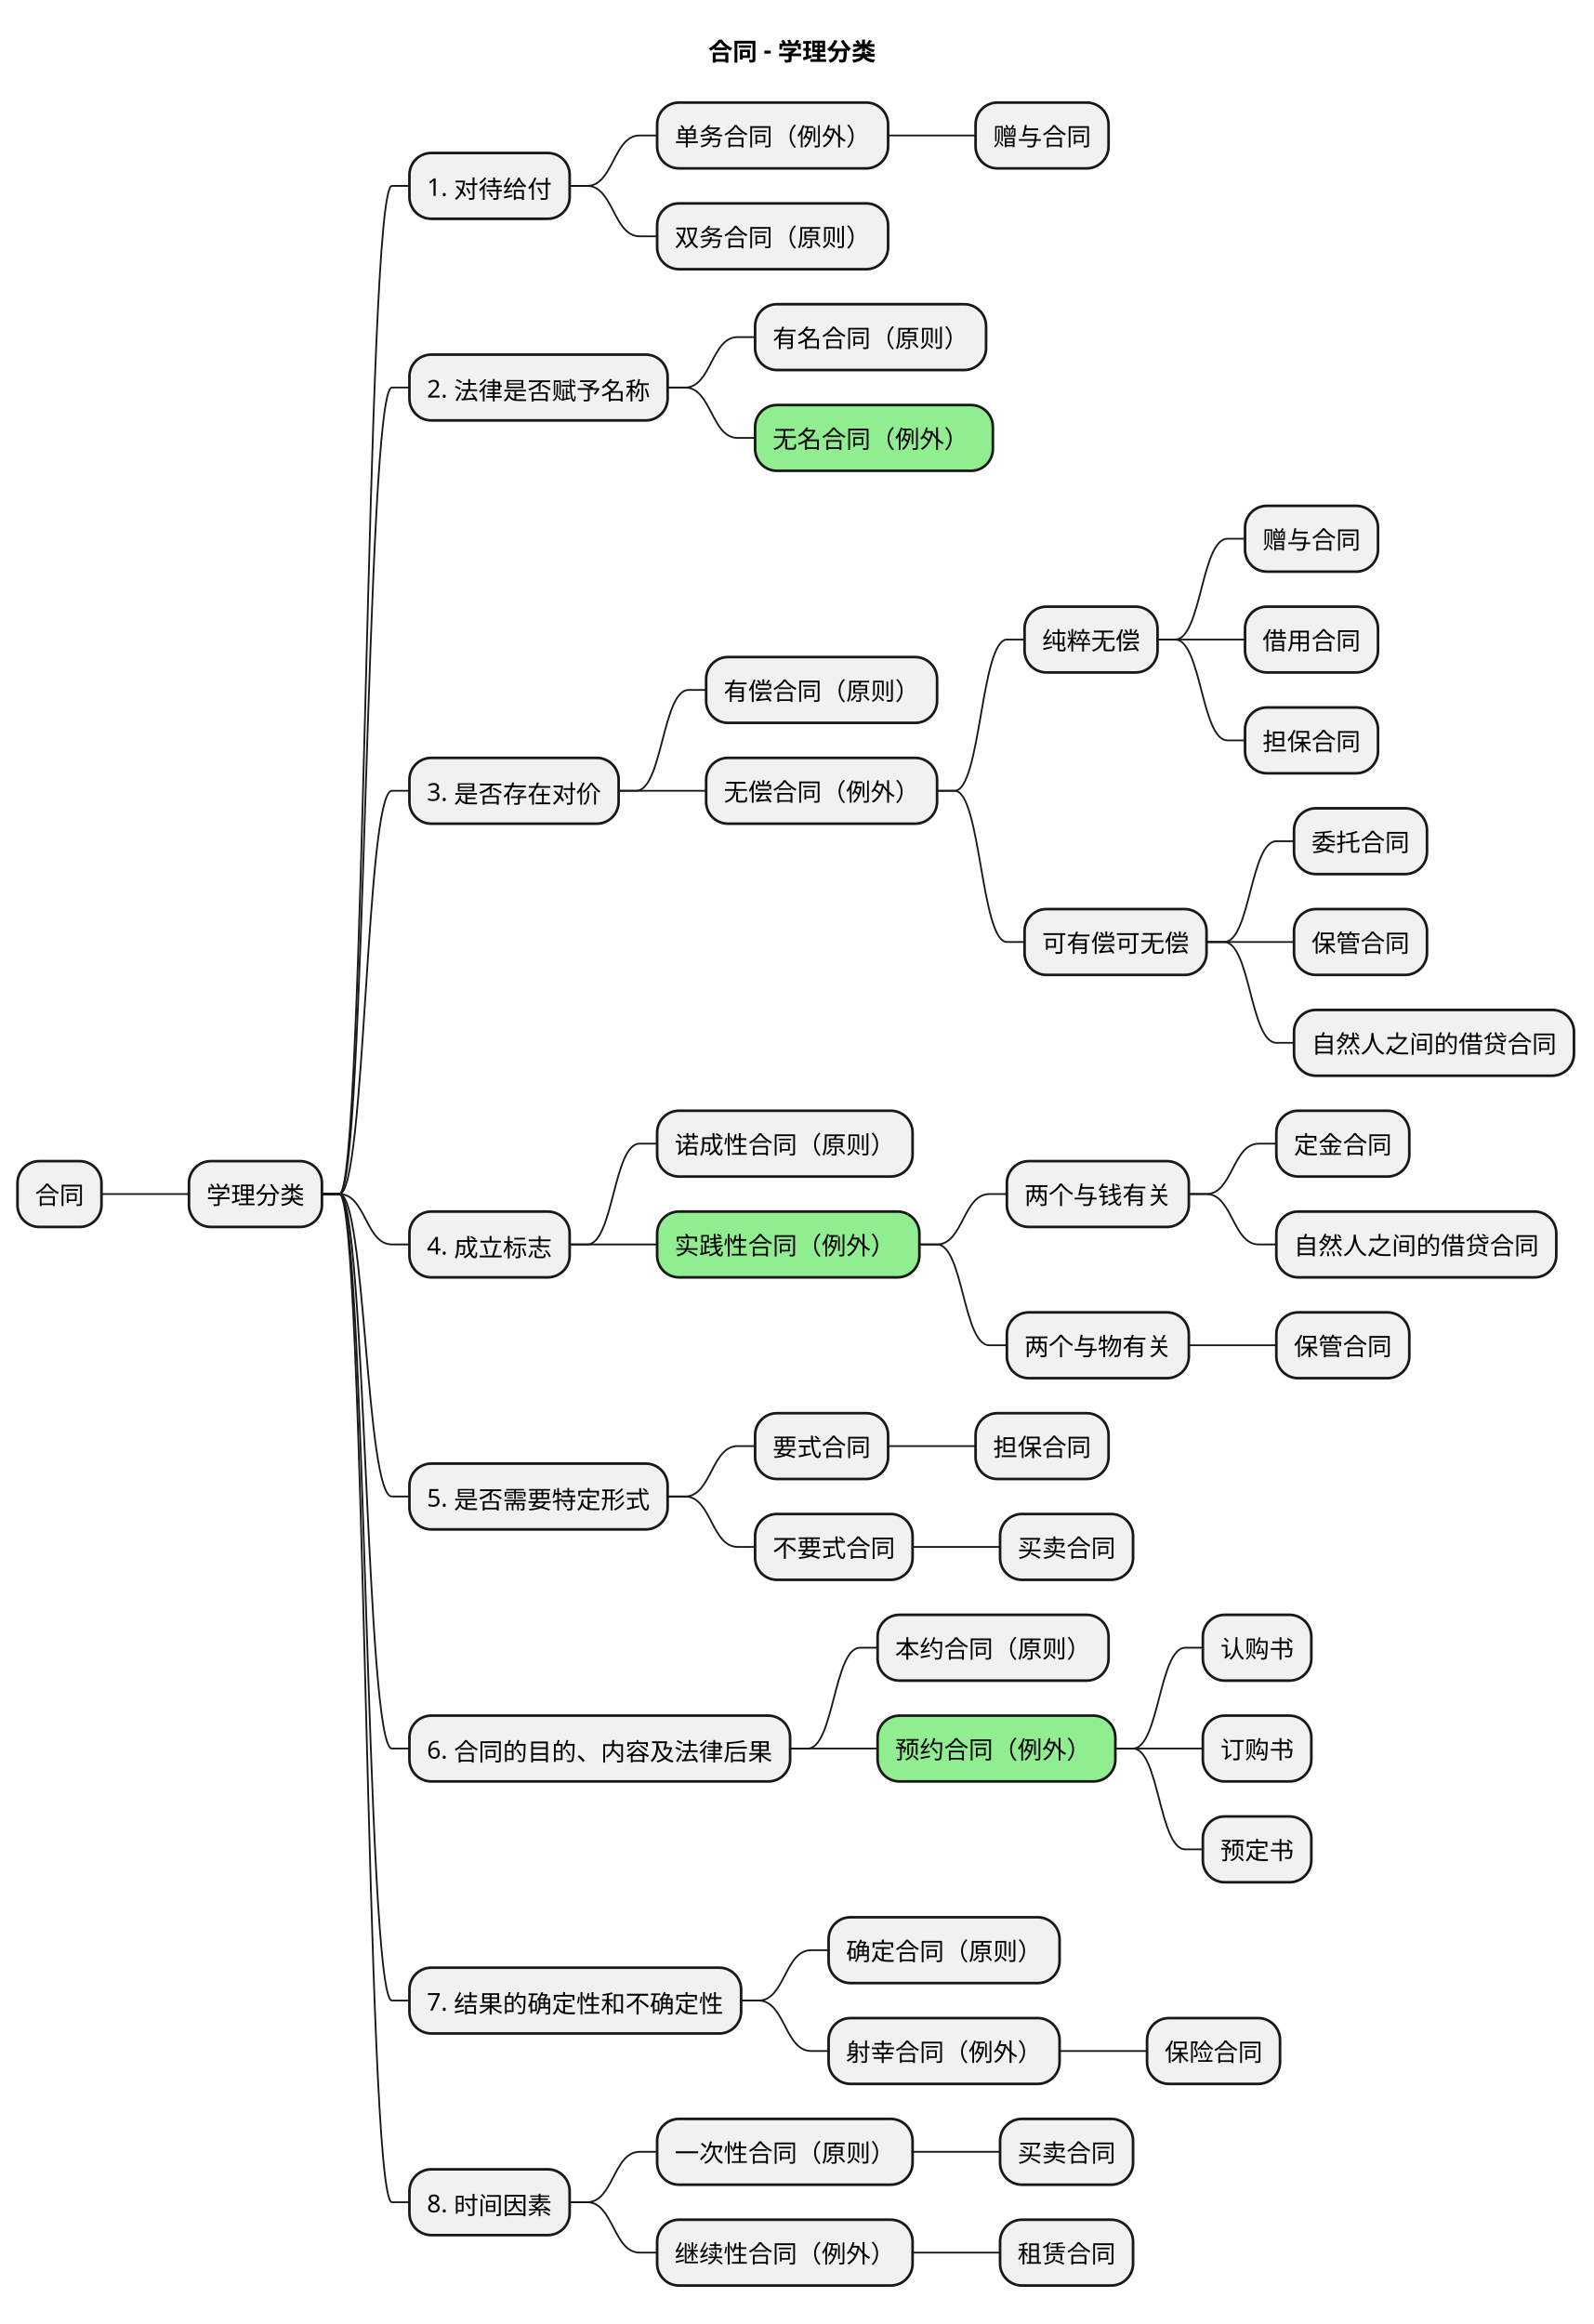
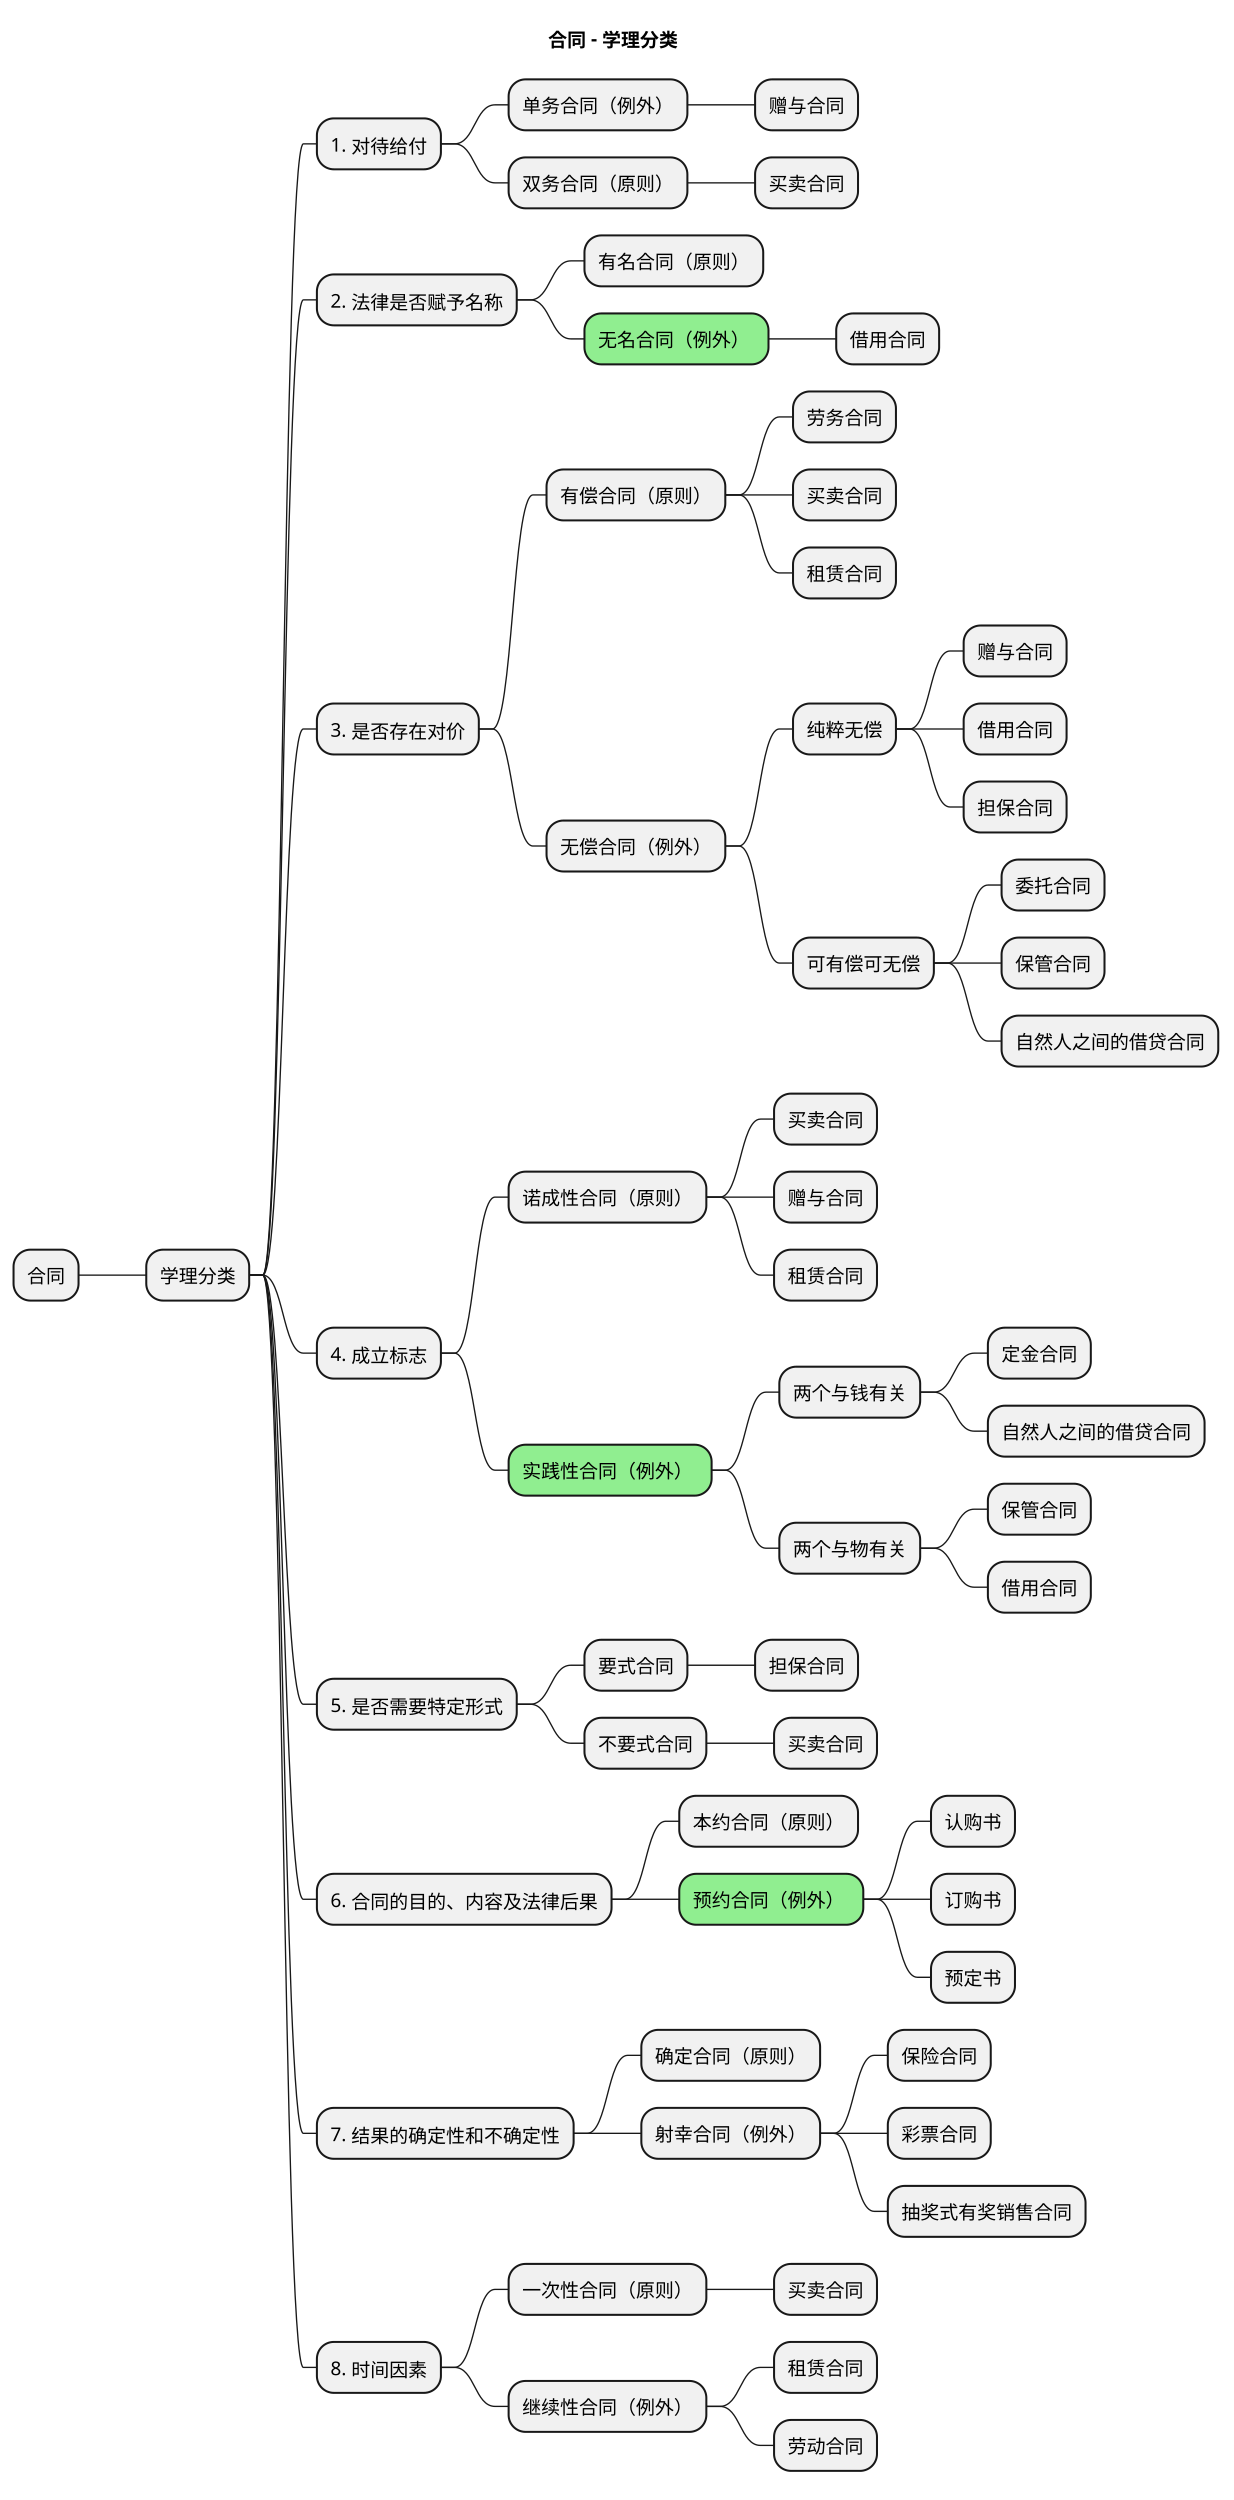
- <svg xmlns="http://www.w3.org/2000/svg" contentStyleType="text/css" height="1328px" preserveAspectRatio="none" style="width:911px;height:1328px;background:#FFFFFF;" version="1.1" viewBox="0 0 911 1328" width="911px" zoomAndPan="magnify">
+ <svg xmlns="http://www.w3.org/2000/svg" contentStyleType="text/css" height="1846px" preserveAspectRatio="none" style="width:911px;height:1846px;background:#FFFFFF;" version="1.1" viewBox="0 0 911 1846" width="911px" zoomAndPan="magnify">
  <defs />
  <g>
    <text fill="#000000" font-family="sans-serif" font-size="14" font-weight="bold" lengthAdjust="spacing" textLength="99.066" x="404.75" y="34.533">合同 - 学理分类</text>
-     <rect fill="#F1F1F1" height="37.609" rx="12.5" ry="12.5" style="stroke:#181818;stroke-width:1.5;" width="48" x="10" y="663.508" />
-     <text fill="#000000" font-family="sans-serif" font-size="14" lengthAdjust="spacing" textLength="28" x="20" y="688.041">合同</text>
-     <rect fill="#F1F1F1" height="37.609" rx="12.5" ry="12.5" style="stroke:#181818;stroke-width:1.5;" width="76" x="108" y="663.508" />
-     <text fill="#000000" font-family="sans-serif" font-size="14" lengthAdjust="spacing" textLength="56" x="118" y="688.041">学理分类</text>
+     <rect fill="#F1F1F1" height="37.609" rx="12.5" ry="12.5" style="stroke:#181818;stroke-width:1.5;" width="48" x="10" y="922.75" />
+     <text fill="#000000" font-family="sans-serif" font-size="14" lengthAdjust="spacing" textLength="28" x="20" y="947.283">合同</text>
+     <rect fill="#F1F1F1" height="37.609" rx="12.5" ry="12.5" style="stroke:#181818;stroke-width:1.5;" width="76" x="108" y="922.75" />
+     <text fill="#000000" font-family="sans-serif" font-size="14" lengthAdjust="spacing" textLength="56" x="118" y="947.283">学理分类</text>
    <rect fill="#F1F1F1" height="37.609" rx="12.5" ry="12.5" style="stroke:#181818;stroke-width:1.5;" width="91.565" x="234" y="87.414" />
    <text fill="#000000" font-family="sans-serif" font-size="14" lengthAdjust="spacing" textLength="71.565" x="244" y="111.947">1. 对待给付</text>
    <rect fill="#F1F1F1" height="37.609" rx="12.5" ry="12.5" style="stroke:#181818;stroke-width:1.5;" width="132" x="375.565" y="58.609" />
    <text fill="#000000" font-family="sans-serif" font-size="14" lengthAdjust="spacing" textLength="112" x="385.565" y="83.143">单务合同（例外）</text>
    <rect fill="#F1F1F1" height="37.609" rx="12.5" ry="12.5" style="stroke:#181818;stroke-width:1.5;" width="76" x="557.565" y="58.609" />
    <text fill="#000000" font-family="sans-serif" font-size="14" lengthAdjust="spacing" textLength="56" x="567.565" y="83.143">赠与合同</text>
    <path d="M507.565,77.414 L517.565,77.414 C532.565,77.414 532.565,77.414 547.565,77.414 L557.565,77.414 " fill="none" style="stroke:#181818;stroke-width:1;" />
    <path d="M325.565,106.219 L335.565,106.219 C350.565,106.219 350.565,77.414 365.565,77.414 L375.565,77.414 " fill="none" style="stroke:#181818;stroke-width:1;" />
    <rect fill="#F1F1F1" height="37.609" rx="12.5" ry="12.5" style="stroke:#181818;stroke-width:1.5;" width="132" x="375.565" y="116.219" />
    <text fill="#000000" font-family="sans-serif" font-size="14" lengthAdjust="spacing" textLength="112" x="385.565" y="140.752">双务合同（原则）</text>
+     <rect fill="#F1F1F1" height="37.609" rx="12.5" ry="12.5" style="stroke:#181818;stroke-width:1.5;" width="76" x="557.565" y="116.219" />
+     <text fill="#000000" font-family="sans-serif" font-size="14" lengthAdjust="spacing" textLength="56" x="567.565" y="140.752">买卖合同</text>
+     <path d="M507.565,135.023 L517.565,135.023 C532.565,135.023 532.565,135.023 547.565,135.023 L557.565,135.023 " fill="none" style="stroke:#181818;stroke-width:1;" />
    <path d="M325.565,106.219 L335.565,106.219 C350.565,106.219 350.565,135.023 365.565,135.023 L375.565,135.023 " fill="none" style="stroke:#181818;stroke-width:1;" />
-     <path d="M184,682.312 L194,682.312 C209,682.312 209,106.219 224,106.219 L234,106.219 " fill="none" style="stroke:#181818;stroke-width:1;" />
+     <path d="M184,941.555 L194,941.555 C209,941.555 209,106.219 224,106.219 L234,106.219 " fill="none" style="stroke:#181818;stroke-width:1;" />
    <rect fill="#F1F1F1" height="37.609" rx="12.5" ry="12.5" style="stroke:#181818;stroke-width:1.5;" width="147.565" x="234" y="202.633" />
    <text fill="#000000" font-family="sans-serif" font-size="14" lengthAdjust="spacing" textLength="127.565" x="244" y="227.166">2. 法律是否赋予名称</text>
    <rect fill="#F1F1F1" height="37.609" rx="12.5" ry="12.5" style="stroke:#181818;stroke-width:1.5;" width="132" x="431.565" y="173.828" />
    <text fill="#000000" font-family="sans-serif" font-size="14" lengthAdjust="spacing" textLength="112" x="441.565" y="198.361">有名合同（原则）</text>
    <path d="M381.565,221.438 L391.565,221.438 C406.565,221.438 406.565,192.633 421.565,192.633 L431.565,192.633 " fill="none" style="stroke:#181818;stroke-width:1;" />
    <rect fill="#90EE90" height="37.609" rx="12.5" ry="12.5" style="stroke:#181818;stroke-width:1.5;" width="135.89" x="431.565" y="231.438" />
    <text fill="#000000" font-family="sans-serif" font-size="14" lengthAdjust="spacing" textLength="112" x="441.565" y="255.971">无名合同（例外）</text>
+     <rect fill="#F1F1F1" height="37.609" rx="12.5" ry="12.5" style="stroke:#181818;stroke-width:1.5;" width="76" x="617.455" y="231.438" />
+     <text fill="#000000" font-family="sans-serif" font-size="14" lengthAdjust="spacing" textLength="56" x="627.455" y="255.971">借用合同</text>
+     <path d="M567.455,250.242 L577.455,250.242 C592.455,250.242 592.455,250.242 607.455,250.242 L617.455,250.242 " fill="none" style="stroke:#181818;stroke-width:1;" />
    <path d="M381.565,221.438 L391.565,221.438 C406.565,221.438 406.565,250.242 421.565,250.242 L431.565,250.242 " fill="none" style="stroke:#181818;stroke-width:1;" />
-     <path d="M184,682.312 L194,682.312 C209,682.312 209,221.438 224,221.438 L234,221.438 " fill="none" style="stroke:#181818;stroke-width:1;" />
-     <rect fill="#F1F1F1" height="37.609" rx="12.5" ry="12.5" style="stroke:#181818;stroke-width:1.5;" width="119.565" x="234" y="433.07" />
-     <text fill="#000000" font-family="sans-serif" font-size="14" lengthAdjust="spacing" textLength="99.565" x="244" y="457.603">3. 是否存在对价</text>
-     <rect fill="#F1F1F1" height="37.609" rx="12.5" ry="12.5" style="stroke:#181818;stroke-width:1.5;" width="132" x="403.565" y="375.461" />
-     <text fill="#000000" font-family="sans-serif" font-size="14" lengthAdjust="spacing" textLength="112" x="413.565" y="399.994">有偿合同（原则）</text>
-     <path d="M353.565,451.875 L363.565,451.875 C378.565,451.875 378.565,394.266 393.565,394.266 L403.565,394.266 " fill="none" style="stroke:#181818;stroke-width:1;" />
-     <rect fill="#F1F1F1" height="37.609" rx="12.5" ry="12.5" style="stroke:#181818;stroke-width:1.5;" width="132" x="403.565" y="433.07" />
-     <text fill="#000000" font-family="sans-serif" font-size="14" lengthAdjust="spacing" textLength="112" x="413.565" y="457.603">无偿合同（例外）</text>
+     <path d="M184,941.555 L194,941.555 C209,941.555 209,221.438 224,221.438 L234,221.438 " fill="none" style="stroke:#181818;stroke-width:1;" />
+     <rect fill="#F1F1F1" height="37.609" rx="12.5" ry="12.5" style="stroke:#181818;stroke-width:1.5;" width="119.565" x="234" y="519.484" />
+     <text fill="#000000" font-family="sans-serif" font-size="14" lengthAdjust="spacing" textLength="99.565" x="244" y="544.018">3. 是否存在对价</text>
+     <rect fill="#F1F1F1" height="37.609" rx="12.5" ry="12.5" style="stroke:#181818;stroke-width:1.5;" width="132" x="403.565" y="346.656" />
+     <text fill="#000000" font-family="sans-serif" font-size="14" lengthAdjust="spacing" textLength="112" x="413.565" y="371.19">有偿合同（原则）</text>
+     <rect fill="#F1F1F1" height="37.609" rx="12.5" ry="12.5" style="stroke:#181818;stroke-width:1.5;" width="76" x="585.565" y="289.047" />
+     <text fill="#000000" font-family="sans-serif" font-size="14" lengthAdjust="spacing" textLength="56" x="595.565" y="313.58">劳务合同</text>
+     <path d="M535.565,365.461 L545.565,365.461 C560.565,365.461 560.565,307.852 575.565,307.852 L585.565,307.852 " fill="none" style="stroke:#181818;stroke-width:1;" />
    <rect fill="#F1F1F1" height="37.609" rx="12.5" ry="12.5" style="stroke:#181818;stroke-width:1.5;" width="76" x="585.565" y="346.656" />
-     <text fill="#000000" font-family="sans-serif" font-size="14" lengthAdjust="spacing" textLength="56" x="595.565" y="371.19">纯粹无偿</text>
-     <rect fill="#F1F1F1" height="37.609" rx="12.5" ry="12.5" style="stroke:#181818;stroke-width:1.5;" width="76" x="711.565" y="289.047" />
-     <text fill="#000000" font-family="sans-serif" font-size="14" lengthAdjust="spacing" textLength="56" x="721.565" y="313.58">赠与合同</text>
-     <path d="M661.565,365.461 L671.565,365.461 C686.565,365.461 686.565,307.852 701.565,307.852 L711.565,307.852 " fill="none" style="stroke:#181818;stroke-width:1;" />
-     <rect fill="#F1F1F1" height="37.609" rx="12.5" ry="12.5" style="stroke:#181818;stroke-width:1.5;" width="76" x="711.565" y="346.656" />
-     <text fill="#000000" font-family="sans-serif" font-size="14" lengthAdjust="spacing" textLength="56" x="721.565" y="371.19">借用合同</text>
-     <path d="M661.565,365.461 L671.565,365.461 C686.565,365.461 686.565,365.461 701.565,365.461 L711.565,365.461 " fill="none" style="stroke:#181818;stroke-width:1;" />
-     <rect fill="#F1F1F1" height="37.609" rx="12.5" ry="12.5" style="stroke:#181818;stroke-width:1.5;" width="76" x="711.565" y="404.266" />
-     <text fill="#000000" font-family="sans-serif" font-size="14" lengthAdjust="spacing" textLength="56" x="721.565" y="428.799">担保合同</text>
-     <path d="M661.565,365.461 L671.565,365.461 C686.565,365.461 686.565,423.07 701.565,423.07 L711.565,423.07 " fill="none" style="stroke:#181818;stroke-width:1;" />
-     <path d="M535.565,451.875 L545.565,451.875 C560.565,451.875 560.565,365.461 575.565,365.461 L585.565,365.461 " fill="none" style="stroke:#181818;stroke-width:1;" />
-     <rect fill="#F1F1F1" height="37.609" rx="12.5" ry="12.5" style="stroke:#181818;stroke-width:1.5;" width="104" x="585.565" y="519.484" />
-     <text fill="#000000" font-family="sans-serif" font-size="14" lengthAdjust="spacing" textLength="84" x="595.565" y="544.018">可有偿可无偿</text>
-     <rect fill="#F1F1F1" height="37.609" rx="12.5" ry="12.5" style="stroke:#181818;stroke-width:1.5;" width="76" x="739.565" y="461.875" />
-     <text fill="#000000" font-family="sans-serif" font-size="14" lengthAdjust="spacing" textLength="56" x="749.565" y="486.408">委托合同</text>
-     <path d="M689.565,538.289 L699.565,538.289 C714.565,538.289 714.565,480.68 729.565,480.68 L739.565,480.68 " fill="none" style="stroke:#181818;stroke-width:1;" />
-     <rect fill="#F1F1F1" height="37.609" rx="12.5" ry="12.5" style="stroke:#181818;stroke-width:1.5;" width="76" x="739.565" y="519.484" />
-     <text fill="#000000" font-family="sans-serif" font-size="14" lengthAdjust="spacing" textLength="56" x="749.565" y="544.018">保管合同</text>
-     <path d="M689.565,538.289 L699.565,538.289 C714.565,538.289 714.565,538.289 729.565,538.289 L739.565,538.289 " fill="none" style="stroke:#181818;stroke-width:1;" />
-     <rect fill="#F1F1F1" height="37.609" rx="12.5" ry="12.5" style="stroke:#181818;stroke-width:1.5;" width="160" x="739.565" y="577.094" />
-     <text fill="#000000" font-family="sans-serif" font-size="14" lengthAdjust="spacing" textLength="140" x="749.565" y="601.627">自然人之间的借贷合同</text>
-     <path d="M689.565,538.289 L699.565,538.289 C714.565,538.289 714.565,595.898 729.565,595.898 L739.565,595.898 " fill="none" style="stroke:#181818;stroke-width:1;" />
-     <path d="M535.565,451.875 L545.565,451.875 C560.565,451.875 560.565,538.289 575.565,538.289 L585.565,538.289 " fill="none" style="stroke:#181818;stroke-width:1;" />
-     <path d="M353.565,451.875 L363.565,451.875 C378.565,451.875 378.565,451.875 393.565,451.875 L403.565,451.875 " fill="none" style="stroke:#181818;stroke-width:1;" />
-     <path d="M184,682.312 L194,682.312 C209,682.312 209,451.875 224,451.875 L234,451.875 " fill="none" style="stroke:#181818;stroke-width:1;" />
-     <rect fill="#F1F1F1" height="37.609" rx="12.5" ry="12.5" style="stroke:#181818;stroke-width:1.5;" width="91.565" x="234" y="692.312" />
-     <text fill="#000000" font-family="sans-serif" font-size="14" lengthAdjust="spacing" textLength="71.565" x="244" y="716.846">4. 成立标志</text>
-     <rect fill="#F1F1F1" height="37.609" rx="12.5" ry="12.5" style="stroke:#181818;stroke-width:1.5;" width="146" x="375.565" y="634.703" />
-     <text fill="#000000" font-family="sans-serif" font-size="14" lengthAdjust="spacing" textLength="126" x="385.565" y="659.236">诺成性合同（原则）</text>
-     <path d="M325.565,711.117 L335.565,711.117 C350.565,711.117 350.565,653.508 365.565,653.508 L375.565,653.508 " fill="none" style="stroke:#181818;stroke-width:1;" />
-     <rect fill="#90EE90" height="37.609" rx="12.5" ry="12.5" style="stroke:#181818;stroke-width:1.5;" width="149.89" x="375.565" y="692.312" />
-     <text fill="#000000" font-family="sans-serif" font-size="14" lengthAdjust="spacing" textLength="126" x="385.565" y="716.846">实践性合同（例外）</text>
-     <rect fill="#F1F1F1" height="37.609" rx="12.5" ry="12.5" style="stroke:#181818;stroke-width:1.5;" width="104" x="575.455" y="663.508" />
-     <text fill="#000000" font-family="sans-serif" font-size="14" lengthAdjust="spacing" textLength="84" x="585.455" y="688.041">两个与钱有关</text>
-     <rect fill="#F1F1F1" height="37.609" rx="12.5" ry="12.5" style="stroke:#181818;stroke-width:1.5;" width="76" x="729.455" y="634.703" />
-     <text fill="#000000" font-family="sans-serif" font-size="14" lengthAdjust="spacing" textLength="56" x="739.455" y="659.236">定金合同</text>
-     <path d="M679.455,682.312 L689.455,682.312 C704.455,682.312 704.455,653.508 719.455,653.508 L729.455,653.508 " fill="none" style="stroke:#181818;stroke-width:1;" />
-     <rect fill="#F1F1F1" height="37.609" rx="12.5" ry="12.5" style="stroke:#181818;stroke-width:1.5;" width="160" x="729.455" y="692.312" />
-     <text fill="#000000" font-family="sans-serif" font-size="14" lengthAdjust="spacing" textLength="140" x="739.455" y="716.846">自然人之间的借贷合同</text>
-     <path d="M679.455,682.312 L689.455,682.312 C704.455,682.312 704.455,711.117 719.455,711.117 L729.455,711.117 " fill="none" style="stroke:#181818;stroke-width:1;" />
-     <path d="M525.455,711.117 L535.455,711.117 C550.455,711.117 550.455,682.312 565.455,682.312 L575.455,682.312 " fill="none" style="stroke:#181818;stroke-width:1;" />
-     <rect fill="#F1F1F1" height="37.609" rx="12.5" ry="12.5" style="stroke:#181818;stroke-width:1.5;" width="104" x="575.455" y="749.922" />
-     <text fill="#000000" font-family="sans-serif" font-size="14" lengthAdjust="spacing" textLength="84" x="585.455" y="774.455">两个与物有关</text>
-     <rect fill="#F1F1F1" height="37.609" rx="12.5" ry="12.5" style="stroke:#181818;stroke-width:1.5;" width="76" x="729.455" y="749.922" />
-     <text fill="#000000" font-family="sans-serif" font-size="14" lengthAdjust="spacing" textLength="56" x="739.455" y="774.455">保管合同</text>
-     <path d="M679.455,768.727 L689.455,768.727 C704.455,768.727 704.455,768.727 719.455,768.727 L729.455,768.727 " fill="none" style="stroke:#181818;stroke-width:1;" />
-     <path d="M525.455,711.117 L535.455,711.117 C550.455,711.117 550.455,768.727 565.455,768.727 L575.455,768.727 " fill="none" style="stroke:#181818;stroke-width:1;" />
-     <path d="M325.565,711.117 L335.565,711.117 C350.565,711.117 350.565,711.117 365.565,711.117 L375.565,711.117 " fill="none" style="stroke:#181818;stroke-width:1;" />
-     <path d="M184,682.312 L194,682.312 C209,682.312 209,711.117 224,711.117 L234,711.117 " fill="none" style="stroke:#181818;stroke-width:1;" />
-     <rect fill="#F1F1F1" height="37.609" rx="12.5" ry="12.5" style="stroke:#181818;stroke-width:1.5;" width="147.565" x="234" y="836.336" />
-     <text fill="#000000" font-family="sans-serif" font-size="14" lengthAdjust="spacing" textLength="127.565" x="244" y="860.869">5. 是否需要特定形式</text>
-     <rect fill="#F1F1F1" height="37.609" rx="12.5" ry="12.5" style="stroke:#181818;stroke-width:1.5;" width="76" x="431.565" y="807.531" />
-     <text fill="#000000" font-family="sans-serif" font-size="14" lengthAdjust="spacing" textLength="56" x="441.565" y="832.064">要式合同</text>
-     <rect fill="#F1F1F1" height="37.609" rx="12.5" ry="12.5" style="stroke:#181818;stroke-width:1.5;" width="76" x="557.565" y="807.531" />
-     <text fill="#000000" font-family="sans-serif" font-size="14" lengthAdjust="spacing" textLength="56" x="567.565" y="832.064">担保合同</text>
-     <path d="M507.565,826.336 L517.565,826.336 C532.565,826.336 532.565,826.336 547.565,826.336 L557.565,826.336 " fill="none" style="stroke:#181818;stroke-width:1;" />
-     <path d="M381.565,855.141 L391.565,855.141 C406.565,855.141 406.565,826.336 421.565,826.336 L431.565,826.336 " fill="none" style="stroke:#181818;stroke-width:1;" />
-     <rect fill="#F1F1F1" height="37.609" rx="12.5" ry="12.5" style="stroke:#181818;stroke-width:1.5;" width="90" x="431.565" y="865.141" />
-     <text fill="#000000" font-family="sans-serif" font-size="14" lengthAdjust="spacing" textLength="70" x="441.565" y="889.674">不要式合同</text>
+     <text fill="#000000" font-family="sans-serif" font-size="14" lengthAdjust="spacing" textLength="56" x="595.565" y="371.19">买卖合同</text>
+     <path d="M535.565,365.461 L545.565,365.461 C560.565,365.461 560.565,365.461 575.565,365.461 L585.565,365.461 " fill="none" style="stroke:#181818;stroke-width:1;" />
+     <rect fill="#F1F1F1" height="37.609" rx="12.5" ry="12.5" style="stroke:#181818;stroke-width:1.5;" width="76" x="585.565" y="404.266" />
+     <text fill="#000000" font-family="sans-serif" font-size="14" lengthAdjust="spacing" textLength="56" x="595.565" y="428.799">租赁合同</text>
+     <path d="M535.565,365.461 L545.565,365.461 C560.565,365.461 560.565,423.07 575.565,423.07 L585.565,423.07 " fill="none" style="stroke:#181818;stroke-width:1;" />
+     <path d="M353.565,538.289 L363.565,538.289 C378.565,538.289 378.565,365.461 393.565,365.461 L403.565,365.461 " fill="none" style="stroke:#181818;stroke-width:1;" />
+     <rect fill="#F1F1F1" height="37.609" rx="12.5" ry="12.5" style="stroke:#181818;stroke-width:1.5;" width="132" x="403.565" y="605.898" />
+     <text fill="#000000" font-family="sans-serif" font-size="14" lengthAdjust="spacing" textLength="112" x="413.565" y="630.432">无偿合同（例外）</text>
+     <rect fill="#F1F1F1" height="37.609" rx="12.5" ry="12.5" style="stroke:#181818;stroke-width:1.5;" width="76" x="585.565" y="519.484" />
+     <text fill="#000000" font-family="sans-serif" font-size="14" lengthAdjust="spacing" textLength="56" x="595.565" y="544.018">纯粹无偿</text>
+     <rect fill="#F1F1F1" height="37.609" rx="12.5" ry="12.5" style="stroke:#181818;stroke-width:1.5;" width="76" x="711.565" y="461.875" />
+     <text fill="#000000" font-family="sans-serif" font-size="14" lengthAdjust="spacing" textLength="56" x="721.565" y="486.408">赠与合同</text>
+     <path d="M661.565,538.289 L671.565,538.289 C686.565,538.289 686.565,480.68 701.565,480.68 L711.565,480.68 " fill="none" style="stroke:#181818;stroke-width:1;" />
+     <rect fill="#F1F1F1" height="37.609" rx="12.5" ry="12.5" style="stroke:#181818;stroke-width:1.5;" width="76" x="711.565" y="519.484" />
+     <text fill="#000000" font-family="sans-serif" font-size="14" lengthAdjust="spacing" textLength="56" x="721.565" y="544.018">借用合同</text>
+     <path d="M661.565,538.289 L671.565,538.289 C686.565,538.289 686.565,538.289 701.565,538.289 L711.565,538.289 " fill="none" style="stroke:#181818;stroke-width:1;" />
+     <rect fill="#F1F1F1" height="37.609" rx="12.5" ry="12.5" style="stroke:#181818;stroke-width:1.5;" width="76" x="711.565" y="577.094" />
+     <text fill="#000000" font-family="sans-serif" font-size="14" lengthAdjust="spacing" textLength="56" x="721.565" y="601.627">担保合同</text>
+     <path d="M661.565,538.289 L671.565,538.289 C686.565,538.289 686.565,595.898 701.565,595.898 L711.565,595.898 " fill="none" style="stroke:#181818;stroke-width:1;" />
+     <path d="M535.565,624.703 L545.565,624.703 C560.565,624.703 560.565,538.289 575.565,538.289 L585.565,538.289 " fill="none" style="stroke:#181818;stroke-width:1;" />
+     <rect fill="#F1F1F1" height="37.609" rx="12.5" ry="12.5" style="stroke:#181818;stroke-width:1.5;" width="104" x="585.565" y="692.312" />
+     <text fill="#000000" font-family="sans-serif" font-size="14" lengthAdjust="spacing" textLength="84" x="595.565" y="716.846">可有偿可无偿</text>
+     <rect fill="#F1F1F1" height="37.609" rx="12.5" ry="12.5" style="stroke:#181818;stroke-width:1.5;" width="76" x="739.565" y="634.703" />
+     <text fill="#000000" font-family="sans-serif" font-size="14" lengthAdjust="spacing" textLength="56" x="749.565" y="659.236">委托合同</text>
+     <path d="M689.565,711.117 L699.565,711.117 C714.565,711.117 714.565,653.508 729.565,653.508 L739.565,653.508 " fill="none" style="stroke:#181818;stroke-width:1;" />
+     <rect fill="#F1F1F1" height="37.609" rx="12.5" ry="12.5" style="stroke:#181818;stroke-width:1.5;" width="76" x="739.565" y="692.312" />
+     <text fill="#000000" font-family="sans-serif" font-size="14" lengthAdjust="spacing" textLength="56" x="749.565" y="716.846">保管合同</text>
+     <path d="M689.565,711.117 L699.565,711.117 C714.565,711.117 714.565,711.117 729.565,711.117 L739.565,711.117 " fill="none" style="stroke:#181818;stroke-width:1;" />
+     <rect fill="#F1F1F1" height="37.609" rx="12.5" ry="12.5" style="stroke:#181818;stroke-width:1.5;" width="160" x="739.565" y="749.922" />
+     <text fill="#000000" font-family="sans-serif" font-size="14" lengthAdjust="spacing" textLength="140" x="749.565" y="774.455">自然人之间的借贷合同</text>
+     <path d="M689.565,711.117 L699.565,711.117 C714.565,711.117 714.565,768.727 729.565,768.727 L739.565,768.727 " fill="none" style="stroke:#181818;stroke-width:1;" />
+     <path d="M535.565,624.703 L545.565,624.703 C560.565,624.703 560.565,711.117 575.565,711.117 L585.565,711.117 " fill="none" style="stroke:#181818;stroke-width:1;" />
+     <path d="M353.565,538.289 L363.565,538.289 C378.565,538.289 378.565,624.703 393.565,624.703 L403.565,624.703 " fill="none" style="stroke:#181818;stroke-width:1;" />
+     <path d="M184,941.555 L194,941.555 C209,941.555 209,538.289 224,538.289 L234,538.289 " fill="none" style="stroke:#181818;stroke-width:1;" />
+     <rect fill="#F1F1F1" height="37.609" rx="12.5" ry="12.5" style="stroke:#181818;stroke-width:1.5;" width="91.565" x="234" y="980.359" />
+     <text fill="#000000" font-family="sans-serif" font-size="14" lengthAdjust="spacing" textLength="71.565" x="244" y="1004.893">4. 成立标志</text>
+     <rect fill="#F1F1F1" height="37.609" rx="12.5" ry="12.5" style="stroke:#181818;stroke-width:1.5;" width="146" x="375.565" y="865.141" />
+     <text fill="#000000" font-family="sans-serif" font-size="14" lengthAdjust="spacing" textLength="126" x="385.565" y="889.674">诺成性合同（原则）</text>
+     <rect fill="#F1F1F1" height="37.609" rx="12.5" ry="12.5" style="stroke:#181818;stroke-width:1.5;" width="76" x="571.565" y="807.531" />
+     <text fill="#000000" font-family="sans-serif" font-size="14" lengthAdjust="spacing" textLength="56" x="581.565" y="832.064">买卖合同</text>
+     <path d="M521.565,883.945 L531.565,883.945 C546.565,883.945 546.565,826.336 561.565,826.336 L571.565,826.336 " fill="none" style="stroke:#181818;stroke-width:1;" />
    <rect fill="#F1F1F1" height="37.609" rx="12.5" ry="12.5" style="stroke:#181818;stroke-width:1.5;" width="76" x="571.565" y="865.141" />
-     <text fill="#000000" font-family="sans-serif" font-size="14" lengthAdjust="spacing" textLength="56" x="581.565" y="889.674">买卖合同</text>
+     <text fill="#000000" font-family="sans-serif" font-size="14" lengthAdjust="spacing" textLength="56" x="581.565" y="889.674">赠与合同</text>
    <path d="M521.565,883.945 L531.565,883.945 C546.565,883.945 546.565,883.945 561.565,883.945 L571.565,883.945 " fill="none" style="stroke:#181818;stroke-width:1;" />
-     <path d="M381.565,855.141 L391.565,855.141 C406.565,855.141 406.565,883.945 421.565,883.945 L431.565,883.945 " fill="none" style="stroke:#181818;stroke-width:1;" />
-     <path d="M184,682.312 L194,682.312 C209,682.312 209,855.141 224,855.141 L234,855.141 " fill="none" style="stroke:#181818;stroke-width:1;" />
-     <rect fill="#F1F1F1" height="37.609" rx="12.5" ry="12.5" style="stroke:#181818;stroke-width:1.5;" width="217.565" x="234" y="980.359" />
-     <text fill="#000000" font-family="sans-serif" font-size="14" lengthAdjust="spacing" textLength="197.565" x="244" y="1004.893">6. 合同的目的、内容及法律后果</text>
-     <rect fill="#F1F1F1" height="37.609" rx="12.5" ry="12.5" style="stroke:#181818;stroke-width:1.5;" width="132" x="501.565" y="922.75" />
-     <text fill="#000000" font-family="sans-serif" font-size="14" lengthAdjust="spacing" textLength="112" x="511.565" y="947.283">本约合同（原则）</text>
-     <path d="M451.565,999.164 L461.565,999.164 C476.565,999.164 476.565,941.555 491.565,941.555 L501.565,941.555 " fill="none" style="stroke:#181818;stroke-width:1;" />
-     <rect fill="#90EE90" height="37.609" rx="12.5" ry="12.5" style="stroke:#181818;stroke-width:1.5;" width="135.89" x="501.565" y="980.359" />
-     <text fill="#000000" font-family="sans-serif" font-size="14" lengthAdjust="spacing" textLength="112" x="511.565" y="1004.893">预约合同（例外）</text>
-     <rect fill="#F1F1F1" height="37.609" rx="12.5" ry="12.5" style="stroke:#181818;stroke-width:1.5;" width="62" x="687.455" y="922.75" />
-     <text fill="#000000" font-family="sans-serif" font-size="14" lengthAdjust="spacing" textLength="42" x="697.455" y="947.283">认购书</text>
-     <path d="M637.455,999.164 L647.455,999.164 C662.455,999.164 662.455,941.555 677.455,941.555 L687.455,941.555 " fill="none" style="stroke:#181818;stroke-width:1;" />
-     <rect fill="#F1F1F1" height="37.609" rx="12.5" ry="12.5" style="stroke:#181818;stroke-width:1.5;" width="62" x="687.455" y="980.359" />
-     <text fill="#000000" font-family="sans-serif" font-size="14" lengthAdjust="spacing" textLength="42" x="697.455" y="1004.893">订购书</text>
-     <path d="M637.455,999.164 L647.455,999.164 C662.455,999.164 662.455,999.164 677.455,999.164 L687.455,999.164 " fill="none" style="stroke:#181818;stroke-width:1;" />
-     <rect fill="#F1F1F1" height="37.609" rx="12.5" ry="12.5" style="stroke:#181818;stroke-width:1.5;" width="62" x="687.455" y="1037.969" />
-     <text fill="#000000" font-family="sans-serif" font-size="14" lengthAdjust="spacing" textLength="42" x="697.455" y="1062.502">预定书</text>
-     <path d="M637.455,999.164 L647.455,999.164 C662.455,999.164 662.455,1056.773 677.455,1056.773 L687.455,1056.773 " fill="none" style="stroke:#181818;stroke-width:1;" />
-     <path d="M451.565,999.164 L461.565,999.164 C476.565,999.164 476.565,999.164 491.565,999.164 L501.565,999.164 " fill="none" style="stroke:#181818;stroke-width:1;" />
-     <path d="M184,682.312 L194,682.312 C209,682.312 209,999.164 224,999.164 L234,999.164 " fill="none" style="stroke:#181818;stroke-width:1;" />
-     <rect fill="#F1F1F1" height="37.609" rx="12.5" ry="12.5" style="stroke:#181818;stroke-width:1.5;" width="189.565" x="234" y="1124.383" />
-     <text fill="#000000" font-family="sans-serif" font-size="14" lengthAdjust="spacing" textLength="169.565" x="244" y="1148.916">7. 结果的确定性和不确定性</text>
-     <rect fill="#F1F1F1" height="37.609" rx="12.5" ry="12.5" style="stroke:#181818;stroke-width:1.5;" width="132" x="473.565" y="1095.578" />
-     <text fill="#000000" font-family="sans-serif" font-size="14" lengthAdjust="spacing" textLength="112" x="483.565" y="1120.111">确定合同（原则）</text>
-     <path d="M423.565,1143.188 L433.565,1143.188 C448.565,1143.188 448.565,1114.383 463.565,1114.383 L473.565,1114.383 " fill="none" style="stroke:#181818;stroke-width:1;" />
-     <rect fill="#F1F1F1" height="37.609" rx="12.5" ry="12.5" style="stroke:#181818;stroke-width:1.5;" width="132" x="473.565" y="1153.188" />
-     <text fill="#000000" font-family="sans-serif" font-size="14" lengthAdjust="spacing" textLength="112" x="483.565" y="1177.721">射幸合同（例外）</text>
-     <rect fill="#F1F1F1" height="37.609" rx="12.5" ry="12.5" style="stroke:#181818;stroke-width:1.5;" width="76" x="655.565" y="1153.188" />
-     <text fill="#000000" font-family="sans-serif" font-size="14" lengthAdjust="spacing" textLength="56" x="665.565" y="1177.721">保险合同</text>
-     <path d="M605.565,1171.992 L615.565,1171.992 C630.565,1171.992 630.565,1171.992 645.565,1171.992 L655.565,1171.992 " fill="none" style="stroke:#181818;stroke-width:1;" />
-     <path d="M423.565,1143.188 L433.565,1143.188 C448.565,1143.188 448.565,1171.992 463.565,1171.992 L473.565,1171.992 " fill="none" style="stroke:#181818;stroke-width:1;" />
-     <path d="M184,682.312 L194,682.312 C209,682.312 209,1143.188 224,1143.188 L234,1143.188 " fill="none" style="stroke:#181818;stroke-width:1;" />
-     <rect fill="#F1F1F1" height="37.609" rx="12.5" ry="12.5" style="stroke:#181818;stroke-width:1.5;" width="91.565" x="234" y="1239.602" />
-     <text fill="#000000" font-family="sans-serif" font-size="14" lengthAdjust="spacing" textLength="71.565" x="244" y="1264.135">8. 时间因素</text>
-     <rect fill="#F1F1F1" height="37.609" rx="12.5" ry="12.5" style="stroke:#181818;stroke-width:1.5;" width="146" x="375.565" y="1210.797" />
-     <text fill="#000000" font-family="sans-serif" font-size="14" lengthAdjust="spacing" textLength="126" x="385.565" y="1235.33">一次性合同（原则）</text>
-     <rect fill="#F1F1F1" height="37.609" rx="12.5" ry="12.5" style="stroke:#181818;stroke-width:1.5;" width="76" x="571.565" y="1210.797" />
-     <text fill="#000000" font-family="sans-serif" font-size="14" lengthAdjust="spacing" textLength="56" x="581.565" y="1235.33">买卖合同</text>
-     <path d="M521.565,1229.602 L531.565,1229.602 C546.565,1229.602 546.565,1229.602 561.565,1229.602 L571.565,1229.602 " fill="none" style="stroke:#181818;stroke-width:1;" />
-     <path d="M325.565,1258.406 L335.565,1258.406 C350.565,1258.406 350.565,1229.602 365.565,1229.602 L375.565,1229.602 " fill="none" style="stroke:#181818;stroke-width:1;" />
-     <rect fill="#F1F1F1" height="37.609" rx="12.5" ry="12.5" style="stroke:#181818;stroke-width:1.5;" width="146" x="375.565" y="1268.406" />
-     <text fill="#000000" font-family="sans-serif" font-size="14" lengthAdjust="spacing" textLength="126" x="385.565" y="1292.939">继续性合同（例外）</text>
+     <rect fill="#F1F1F1" height="37.609" rx="12.5" ry="12.5" style="stroke:#181818;stroke-width:1.5;" width="76" x="571.565" y="922.75" />
+     <text fill="#000000" font-family="sans-serif" font-size="14" lengthAdjust="spacing" textLength="56" x="581.565" y="947.283">租赁合同</text>
+     <path d="M521.565,883.945 L531.565,883.945 C546.565,883.945 546.565,941.555 561.565,941.555 L571.565,941.555 " fill="none" style="stroke:#181818;stroke-width:1;" />
+     <path d="M325.565,999.164 L335.565,999.164 C350.565,999.164 350.565,883.945 365.565,883.945 L375.565,883.945 " fill="none" style="stroke:#181818;stroke-width:1;" />
+     <rect fill="#90EE90" height="37.609" rx="12.5" ry="12.5" style="stroke:#181818;stroke-width:1.5;" width="149.89" x="375.565" y="1066.773" />
+     <text fill="#000000" font-family="sans-serif" font-size="14" lengthAdjust="spacing" textLength="126" x="385.565" y="1091.307">实践性合同（例外）</text>
+     <rect fill="#F1F1F1" height="37.609" rx="12.5" ry="12.5" style="stroke:#181818;stroke-width:1.5;" width="104" x="575.455" y="1009.164" />
+     <text fill="#000000" font-family="sans-serif" font-size="14" lengthAdjust="spacing" textLength="84" x="585.455" y="1033.697">两个与钱有关</text>
+     <rect fill="#F1F1F1" height="37.609" rx="12.5" ry="12.5" style="stroke:#181818;stroke-width:1.5;" width="76" x="729.455" y="980.359" />
+     <text fill="#000000" font-family="sans-serif" font-size="14" lengthAdjust="spacing" textLength="56" x="739.455" y="1004.893">定金合同</text>
+     <path d="M679.455,1027.969 L689.455,1027.969 C704.455,1027.969 704.455,999.164 719.455,999.164 L729.455,999.164 " fill="none" style="stroke:#181818;stroke-width:1;" />
+     <rect fill="#F1F1F1" height="37.609" rx="12.5" ry="12.5" style="stroke:#181818;stroke-width:1.5;" width="160" x="729.455" y="1037.969" />
+     <text fill="#000000" font-family="sans-serif" font-size="14" lengthAdjust="spacing" textLength="140" x="739.455" y="1062.502">自然人之间的借贷合同</text>
+     <path d="M679.455,1027.969 L689.455,1027.969 C704.455,1027.969 704.455,1056.773 719.455,1056.773 L729.455,1056.773 " fill="none" style="stroke:#181818;stroke-width:1;" />
+     <path d="M525.455,1085.578 L535.455,1085.578 C550.455,1085.578 550.455,1027.969 565.455,1027.969 L575.455,1027.969 " fill="none" style="stroke:#181818;stroke-width:1;" />
+     <rect fill="#F1F1F1" height="37.609" rx="12.5" ry="12.5" style="stroke:#181818;stroke-width:1.5;" width="104" x="575.455" y="1124.383" />
+     <text fill="#000000" font-family="sans-serif" font-size="14" lengthAdjust="spacing" textLength="84" x="585.455" y="1148.916">两个与物有关</text>
+     <rect fill="#F1F1F1" height="37.609" rx="12.5" ry="12.5" style="stroke:#181818;stroke-width:1.5;" width="76" x="729.455" y="1095.578" />
+     <text fill="#000000" font-family="sans-serif" font-size="14" lengthAdjust="spacing" textLength="56" x="739.455" y="1120.111">保管合同</text>
+     <path d="M679.455,1143.188 L689.455,1143.188 C704.455,1143.188 704.455,1114.383 719.455,1114.383 L729.455,1114.383 " fill="none" style="stroke:#181818;stroke-width:1;" />
+     <rect fill="#F1F1F1" height="37.609" rx="12.5" ry="12.5" style="stroke:#181818;stroke-width:1.5;" width="76" x="729.455" y="1153.188" />
+     <text fill="#000000" font-family="sans-serif" font-size="14" lengthAdjust="spacing" textLength="56" x="739.455" y="1177.721">借用合同</text>
+     <path d="M679.455,1143.188 L689.455,1143.188 C704.455,1143.188 704.455,1171.992 719.455,1171.992 L729.455,1171.992 " fill="none" style="stroke:#181818;stroke-width:1;" />
+     <path d="M525.455,1085.578 L535.455,1085.578 C550.455,1085.578 550.455,1143.188 565.455,1143.188 L575.455,1143.188 " fill="none" style="stroke:#181818;stroke-width:1;" />
+     <path d="M325.565,999.164 L335.565,999.164 C350.565,999.164 350.565,1085.578 365.565,1085.578 L375.565,1085.578 " fill="none" style="stroke:#181818;stroke-width:1;" />
+     <path d="M184,941.555 L194,941.555 C209,941.555 209,999.164 224,999.164 L234,999.164 " fill="none" style="stroke:#181818;stroke-width:1;" />
+     <rect fill="#F1F1F1" height="37.609" rx="12.5" ry="12.5" style="stroke:#181818;stroke-width:1.5;" width="147.565" x="234" y="1239.602" />
+     <text fill="#000000" font-family="sans-serif" font-size="14" lengthAdjust="spacing" textLength="127.565" x="244" y="1264.135">5. 是否需要特定形式</text>
+     <rect fill="#F1F1F1" height="37.609" rx="12.5" ry="12.5" style="stroke:#181818;stroke-width:1.5;" width="76" x="431.565" y="1210.797" />
+     <text fill="#000000" font-family="sans-serif" font-size="14" lengthAdjust="spacing" textLength="56" x="441.565" y="1235.33">要式合同</text>
+     <rect fill="#F1F1F1" height="37.609" rx="12.5" ry="12.5" style="stroke:#181818;stroke-width:1.5;" width="76" x="557.565" y="1210.797" />
+     <text fill="#000000" font-family="sans-serif" font-size="14" lengthAdjust="spacing" textLength="56" x="567.565" y="1235.33">担保合同</text>
+     <path d="M507.565,1229.602 L517.565,1229.602 C532.565,1229.602 532.565,1229.602 547.565,1229.602 L557.565,1229.602 " fill="none" style="stroke:#181818;stroke-width:1;" />
+     <path d="M381.565,1258.406 L391.565,1258.406 C406.565,1258.406 406.565,1229.602 421.565,1229.602 L431.565,1229.602 " fill="none" style="stroke:#181818;stroke-width:1;" />
+     <rect fill="#F1F1F1" height="37.609" rx="12.5" ry="12.5" style="stroke:#181818;stroke-width:1.5;" width="90" x="431.565" y="1268.406" />
+     <text fill="#000000" font-family="sans-serif" font-size="14" lengthAdjust="spacing" textLength="70" x="441.565" y="1292.939">不要式合同</text>
    <rect fill="#F1F1F1" height="37.609" rx="12.5" ry="12.5" style="stroke:#181818;stroke-width:1.5;" width="76" x="571.565" y="1268.406" />
-     <text fill="#000000" font-family="sans-serif" font-size="14" lengthAdjust="spacing" textLength="56" x="581.565" y="1292.939">租赁合同</text>
+     <text fill="#000000" font-family="sans-serif" font-size="14" lengthAdjust="spacing" textLength="56" x="581.565" y="1292.939">买卖合同</text>
    <path d="M521.565,1287.211 L531.565,1287.211 C546.565,1287.211 546.565,1287.211 561.565,1287.211 L571.565,1287.211 " fill="none" style="stroke:#181818;stroke-width:1;" />
-     <path d="M325.565,1258.406 L335.565,1258.406 C350.565,1258.406 350.565,1287.211 365.565,1287.211 L375.565,1287.211 " fill="none" style="stroke:#181818;stroke-width:1;" />
-     <path d="M184,682.312 L194,682.312 C209,682.312 209,1258.406 224,1258.406 L234,1258.406 " fill="none" style="stroke:#181818;stroke-width:1;" />
-     <path d="M58,682.312 L68,682.312 C83,682.312 83,682.312 98,682.312 L108,682.312 " fill="none" style="stroke:#181818;stroke-width:1;" />
+     <path d="M381.565,1258.406 L391.565,1258.406 C406.565,1258.406 406.565,1287.211 421.565,1287.211 L431.565,1287.211 " fill="none" style="stroke:#181818;stroke-width:1;" />
+     <path d="M184,941.555 L194,941.555 C209,941.555 209,1258.406 224,1258.406 L234,1258.406 " fill="none" style="stroke:#181818;stroke-width:1;" />
+     <rect fill="#F1F1F1" height="37.609" rx="12.5" ry="12.5" style="stroke:#181818;stroke-width:1.5;" width="217.565" x="234" y="1383.625" />
+     <text fill="#000000" font-family="sans-serif" font-size="14" lengthAdjust="spacing" textLength="197.565" x="244" y="1408.158">6. 合同的目的、内容及法律后果</text>
+     <rect fill="#F1F1F1" height="37.609" rx="12.5" ry="12.5" style="stroke:#181818;stroke-width:1.5;" width="132" x="501.565" y="1326.016" />
+     <text fill="#000000" font-family="sans-serif" font-size="14" lengthAdjust="spacing" textLength="112" x="511.565" y="1350.549">本约合同（原则）</text>
+     <path d="M451.565,1402.43 L461.565,1402.43 C476.565,1402.43 476.565,1344.82 491.565,1344.82 L501.565,1344.82 " fill="none" style="stroke:#181818;stroke-width:1;" />
+     <rect fill="#90EE90" height="37.609" rx="12.5" ry="12.5" style="stroke:#181818;stroke-width:1.5;" width="135.89" x="501.565" y="1383.625" />
+     <text fill="#000000" font-family="sans-serif" font-size="14" lengthAdjust="spacing" textLength="112" x="511.565" y="1408.158">预约合同（例外）</text>
+     <rect fill="#F1F1F1" height="37.609" rx="12.5" ry="12.5" style="stroke:#181818;stroke-width:1.5;" width="62" x="687.455" y="1326.016" />
+     <text fill="#000000" font-family="sans-serif" font-size="14" lengthAdjust="spacing" textLength="42" x="697.455" y="1350.549">认购书</text>
+     <path d="M637.455,1402.43 L647.455,1402.43 C662.455,1402.43 662.455,1344.82 677.455,1344.82 L687.455,1344.82 " fill="none" style="stroke:#181818;stroke-width:1;" />
+     <rect fill="#F1F1F1" height="37.609" rx="12.5" ry="12.5" style="stroke:#181818;stroke-width:1.5;" width="62" x="687.455" y="1383.625" />
+     <text fill="#000000" font-family="sans-serif" font-size="14" lengthAdjust="spacing" textLength="42" x="697.455" y="1408.158">订购书</text>
+     <path d="M637.455,1402.43 L647.455,1402.43 C662.455,1402.43 662.455,1402.43 677.455,1402.43 L687.455,1402.43 " fill="none" style="stroke:#181818;stroke-width:1;" />
+     <rect fill="#F1F1F1" height="37.609" rx="12.5" ry="12.5" style="stroke:#181818;stroke-width:1.5;" width="62" x="687.455" y="1441.234" />
+     <text fill="#000000" font-family="sans-serif" font-size="14" lengthAdjust="spacing" textLength="42" x="697.455" y="1465.768">预定书</text>
+     <path d="M637.455,1402.43 L647.455,1402.43 C662.455,1402.43 662.455,1460.039 677.455,1460.039 L687.455,1460.039 " fill="none" style="stroke:#181818;stroke-width:1;" />
+     <path d="M451.565,1402.43 L461.565,1402.43 C476.565,1402.43 476.565,1402.43 491.565,1402.43 L501.565,1402.43 " fill="none" style="stroke:#181818;stroke-width:1;" />
+     <path d="M184,941.555 L194,941.555 C209,941.555 209,1402.43 224,1402.43 L234,1402.43 " fill="none" style="stroke:#181818;stroke-width:1;" />
+     <rect fill="#F1F1F1" height="37.609" rx="12.5" ry="12.5" style="stroke:#181818;stroke-width:1.5;" width="189.565" x="234" y="1556.453" />
+     <text fill="#000000" font-family="sans-serif" font-size="14" lengthAdjust="spacing" textLength="169.565" x="244" y="1580.986">7. 结果的确定性和不确定性</text>
+     <rect fill="#F1F1F1" height="37.609" rx="12.5" ry="12.5" style="stroke:#181818;stroke-width:1.5;" width="132" x="473.565" y="1498.844" />
+     <text fill="#000000" font-family="sans-serif" font-size="14" lengthAdjust="spacing" textLength="112" x="483.565" y="1523.377">确定合同（原则）</text>
+     <path d="M423.565,1575.258 L433.565,1575.258 C448.565,1575.258 448.565,1517.648 463.565,1517.648 L473.565,1517.648 " fill="none" style="stroke:#181818;stroke-width:1;" />
+     <rect fill="#F1F1F1" height="37.609" rx="12.5" ry="12.5" style="stroke:#181818;stroke-width:1.5;" width="132" x="473.565" y="1556.453" />
+     <text fill="#000000" font-family="sans-serif" font-size="14" lengthAdjust="spacing" textLength="112" x="483.565" y="1580.986">射幸合同（例外）</text>
+     <rect fill="#F1F1F1" height="37.609" rx="12.5" ry="12.5" style="stroke:#181818;stroke-width:1.5;" width="76" x="655.565" y="1498.844" />
+     <text fill="#000000" font-family="sans-serif" font-size="14" lengthAdjust="spacing" textLength="56" x="665.565" y="1523.377">保险合同</text>
+     <path d="M605.565,1575.258 L615.565,1575.258 C630.565,1575.258 630.565,1517.648 645.565,1517.648 L655.565,1517.648 " fill="none" style="stroke:#181818;stroke-width:1;" />
+     <rect fill="#F1F1F1" height="37.609" rx="12.5" ry="12.5" style="stroke:#181818;stroke-width:1.5;" width="76" x="655.565" y="1556.453" />
+     <text fill="#000000" font-family="sans-serif" font-size="14" lengthAdjust="spacing" textLength="56" x="665.565" y="1580.986">彩票合同</text>
+     <path d="M605.565,1575.258 L615.565,1575.258 C630.565,1575.258 630.565,1575.258 645.565,1575.258 L655.565,1575.258 " fill="none" style="stroke:#181818;stroke-width:1;" />
+     <rect fill="#F1F1F1" height="37.609" rx="12.5" ry="12.5" style="stroke:#181818;stroke-width:1.5;" width="146" x="655.565" y="1614.062" />
+     <text fill="#000000" font-family="sans-serif" font-size="14" lengthAdjust="spacing" textLength="126" x="665.565" y="1638.596">抽奖式有奖销售合同</text>
+     <path d="M605.565,1575.258 L615.565,1575.258 C630.565,1575.258 630.565,1632.867 645.565,1632.867 L655.565,1632.867 " fill="none" style="stroke:#181818;stroke-width:1;" />
+     <path d="M423.565,1575.258 L433.565,1575.258 C448.565,1575.258 448.565,1575.258 463.565,1575.258 L473.565,1575.258 " fill="none" style="stroke:#181818;stroke-width:1;" />
+     <path d="M184,941.555 L194,941.555 C209,941.555 209,1575.258 224,1575.258 L234,1575.258 " fill="none" style="stroke:#181818;stroke-width:1;" />
+     <rect fill="#F1F1F1" height="37.609" rx="12.5" ry="12.5" style="stroke:#181818;stroke-width:1.5;" width="91.565" x="234" y="1729.281" />
+     <text fill="#000000" font-family="sans-serif" font-size="14" lengthAdjust="spacing" textLength="71.565" x="244" y="1753.814">8. 时间因素</text>
+     <rect fill="#F1F1F1" height="37.609" rx="12.5" ry="12.5" style="stroke:#181818;stroke-width:1.5;" width="146" x="375.565" y="1671.672" />
+     <text fill="#000000" font-family="sans-serif" font-size="14" lengthAdjust="spacing" textLength="126" x="385.565" y="1696.205">一次性合同（原则）</text>
+     <rect fill="#F1F1F1" height="37.609" rx="12.5" ry="12.5" style="stroke:#181818;stroke-width:1.5;" width="76" x="571.565" y="1671.672" />
+     <text fill="#000000" font-family="sans-serif" font-size="14" lengthAdjust="spacing" textLength="56" x="581.565" y="1696.205">买卖合同</text>
+     <path d="M521.565,1690.477 L531.565,1690.477 C546.565,1690.477 546.565,1690.477 561.565,1690.477 L571.565,1690.477 " fill="none" style="stroke:#181818;stroke-width:1;" />
+     <path d="M325.565,1748.086 L335.565,1748.086 C350.565,1748.086 350.565,1690.477 365.565,1690.477 L375.565,1690.477 " fill="none" style="stroke:#181818;stroke-width:1;" />
+     <rect fill="#F1F1F1" height="37.609" rx="12.5" ry="12.5" style="stroke:#181818;stroke-width:1.5;" width="146" x="375.565" y="1758.086" />
+     <text fill="#000000" font-family="sans-serif" font-size="14" lengthAdjust="spacing" textLength="126" x="385.565" y="1782.619">继续性合同（例外）</text>
+     <rect fill="#F1F1F1" height="37.609" rx="12.5" ry="12.5" style="stroke:#181818;stroke-width:1.5;" width="76" x="571.565" y="1729.281" />
+     <text fill="#000000" font-family="sans-serif" font-size="14" lengthAdjust="spacing" textLength="56" x="581.565" y="1753.814">租赁合同</text>
+     <path d="M521.565,1776.891 L531.565,1776.891 C546.565,1776.891 546.565,1748.086 561.565,1748.086 L571.565,1748.086 " fill="none" style="stroke:#181818;stroke-width:1;" />
+     <rect fill="#F1F1F1" height="37.609" rx="12.5" ry="12.5" style="stroke:#181818;stroke-width:1.5;" width="76" x="571.565" y="1786.891" />
+     <text fill="#000000" font-family="sans-serif" font-size="14" lengthAdjust="spacing" textLength="56" x="581.565" y="1811.424">劳动合同</text>
+     <path d="M521.565,1776.891 L531.565,1776.891 C546.565,1776.891 546.565,1805.695 561.565,1805.695 L571.565,1805.695 " fill="none" style="stroke:#181818;stroke-width:1;" />
+     <path d="M325.565,1748.086 L335.565,1748.086 C350.565,1748.086 350.565,1776.891 365.565,1776.891 L375.565,1776.891 " fill="none" style="stroke:#181818;stroke-width:1;" />
+     <path d="M184,941.555 L194,941.555 C209,941.555 209,1748.086 224,1748.086 L234,1748.086 " fill="none" style="stroke:#181818;stroke-width:1;" />
+     <path d="M58,941.555 L68,941.555 C83,941.555 83,941.555 98,941.555 L108,941.555 " fill="none" style="stroke:#181818;stroke-width:1;" />
  </g>
</svg>
